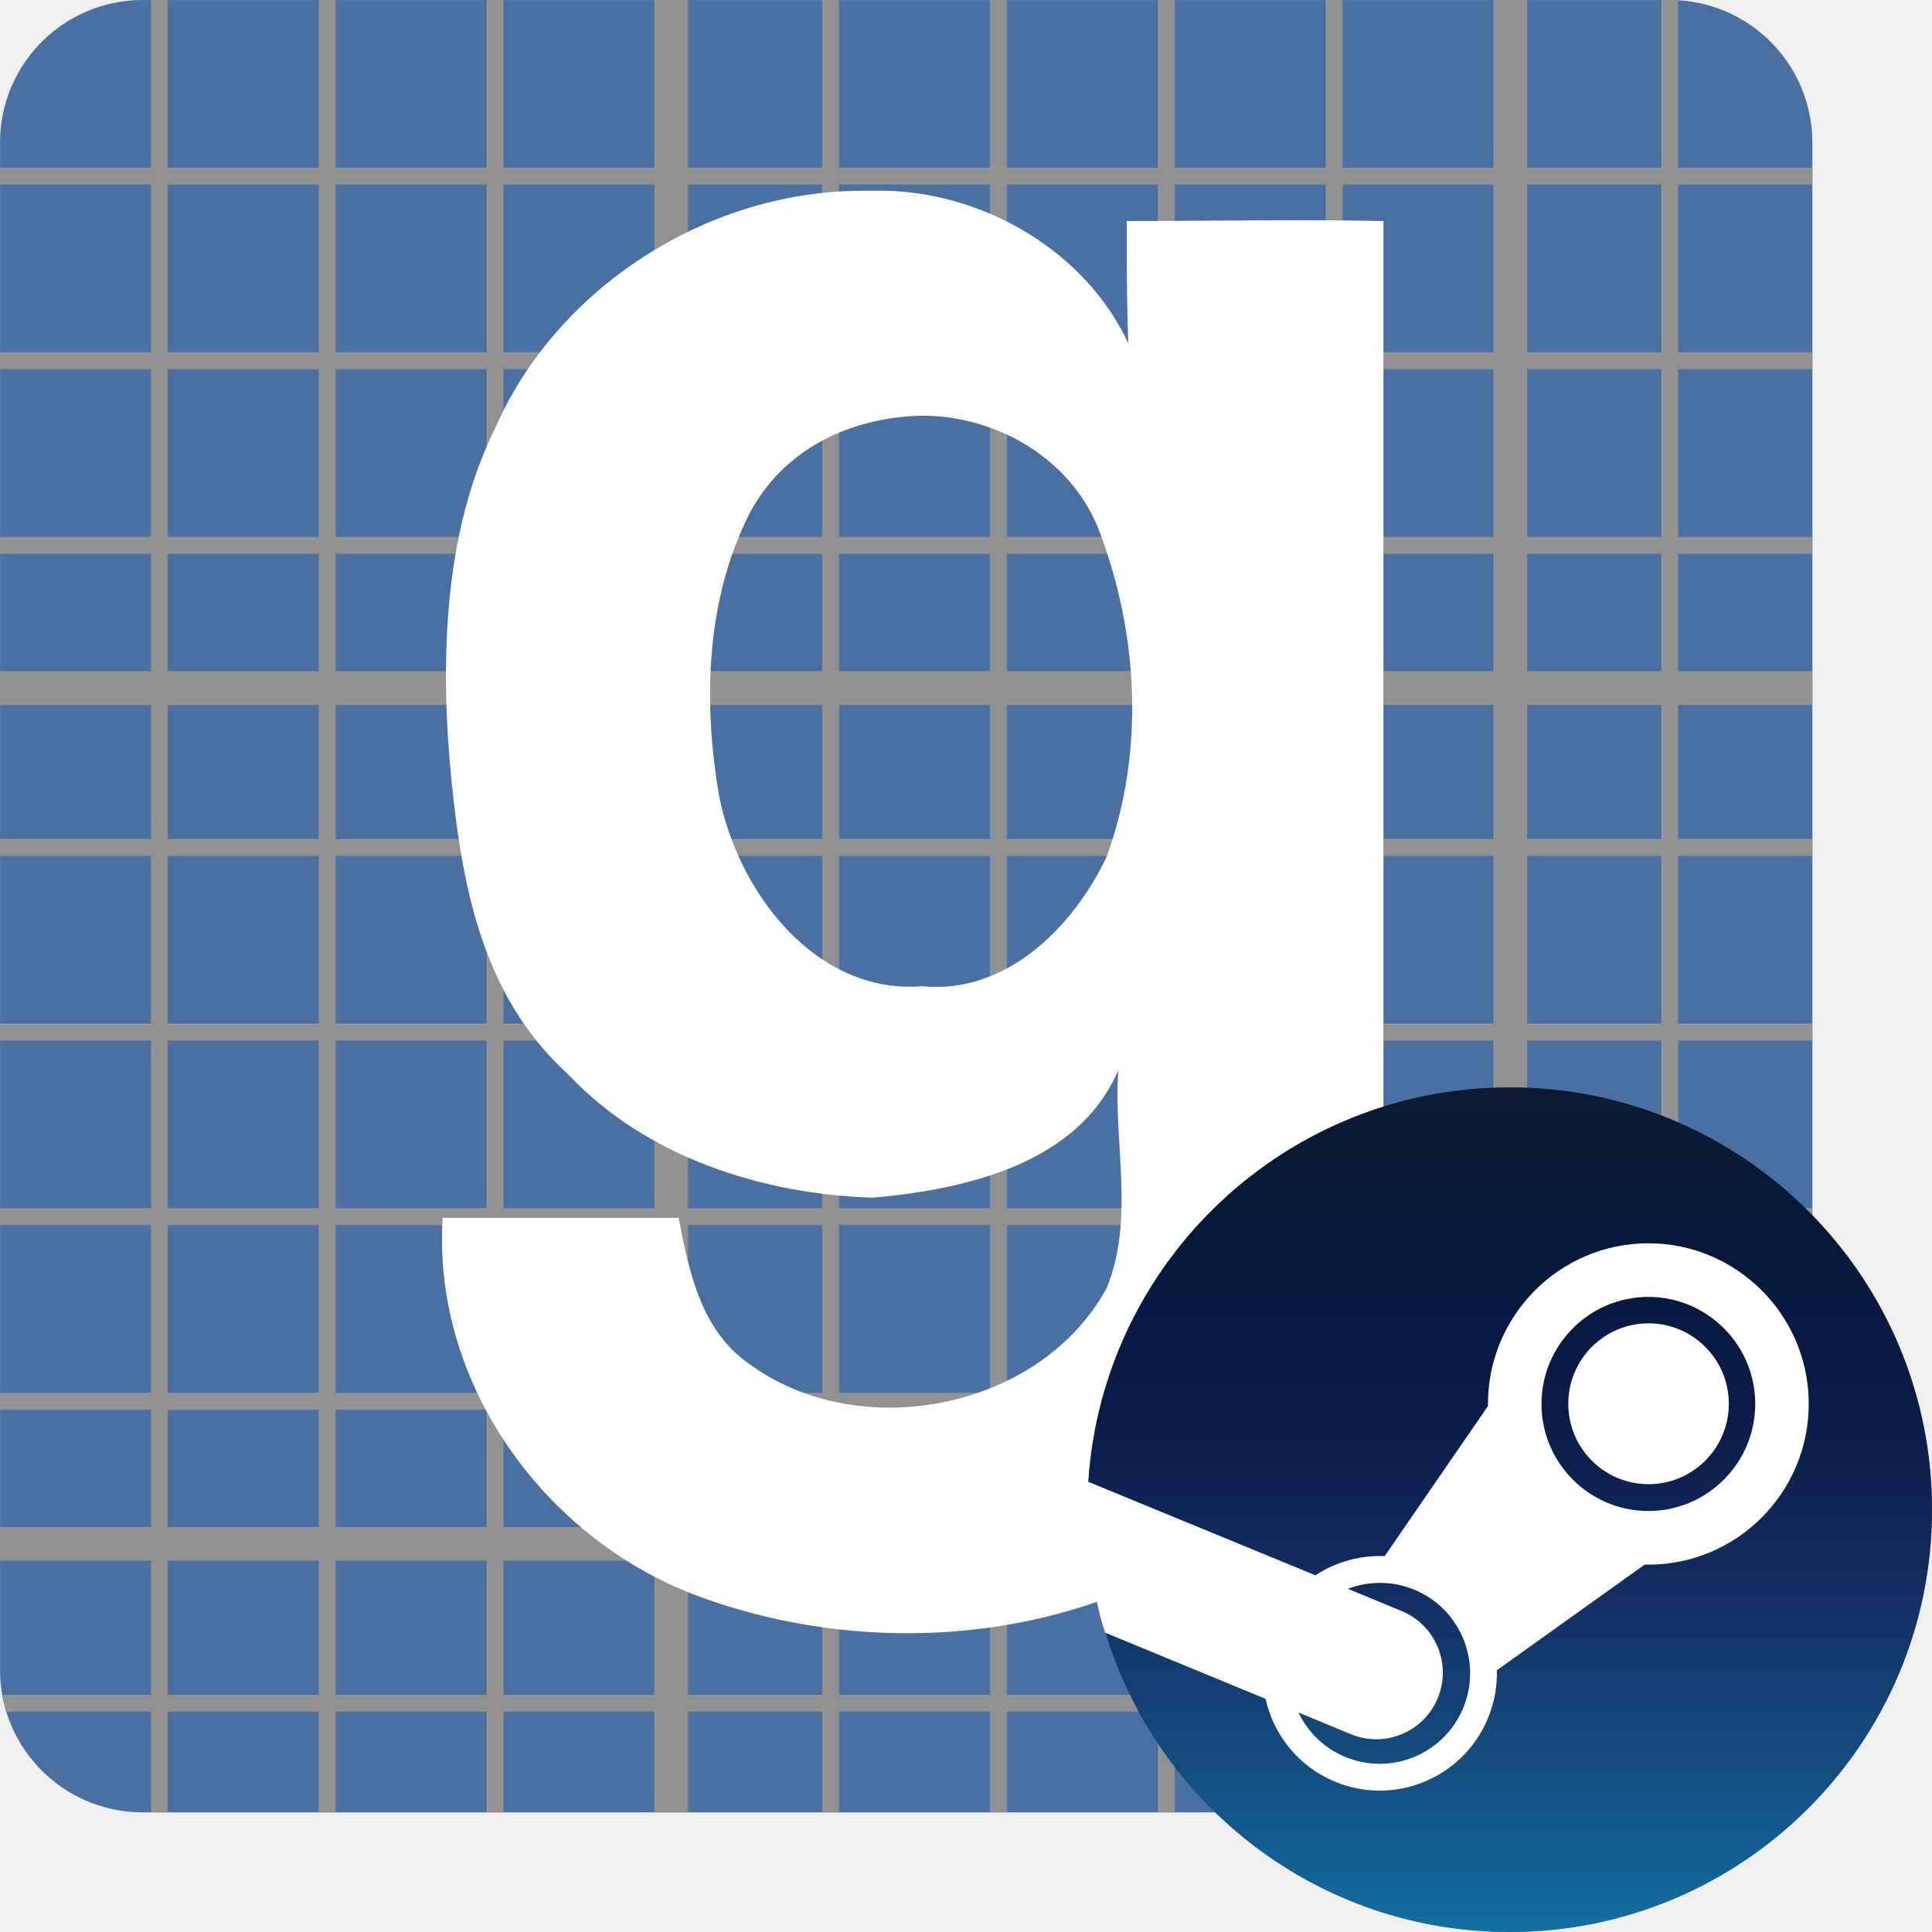
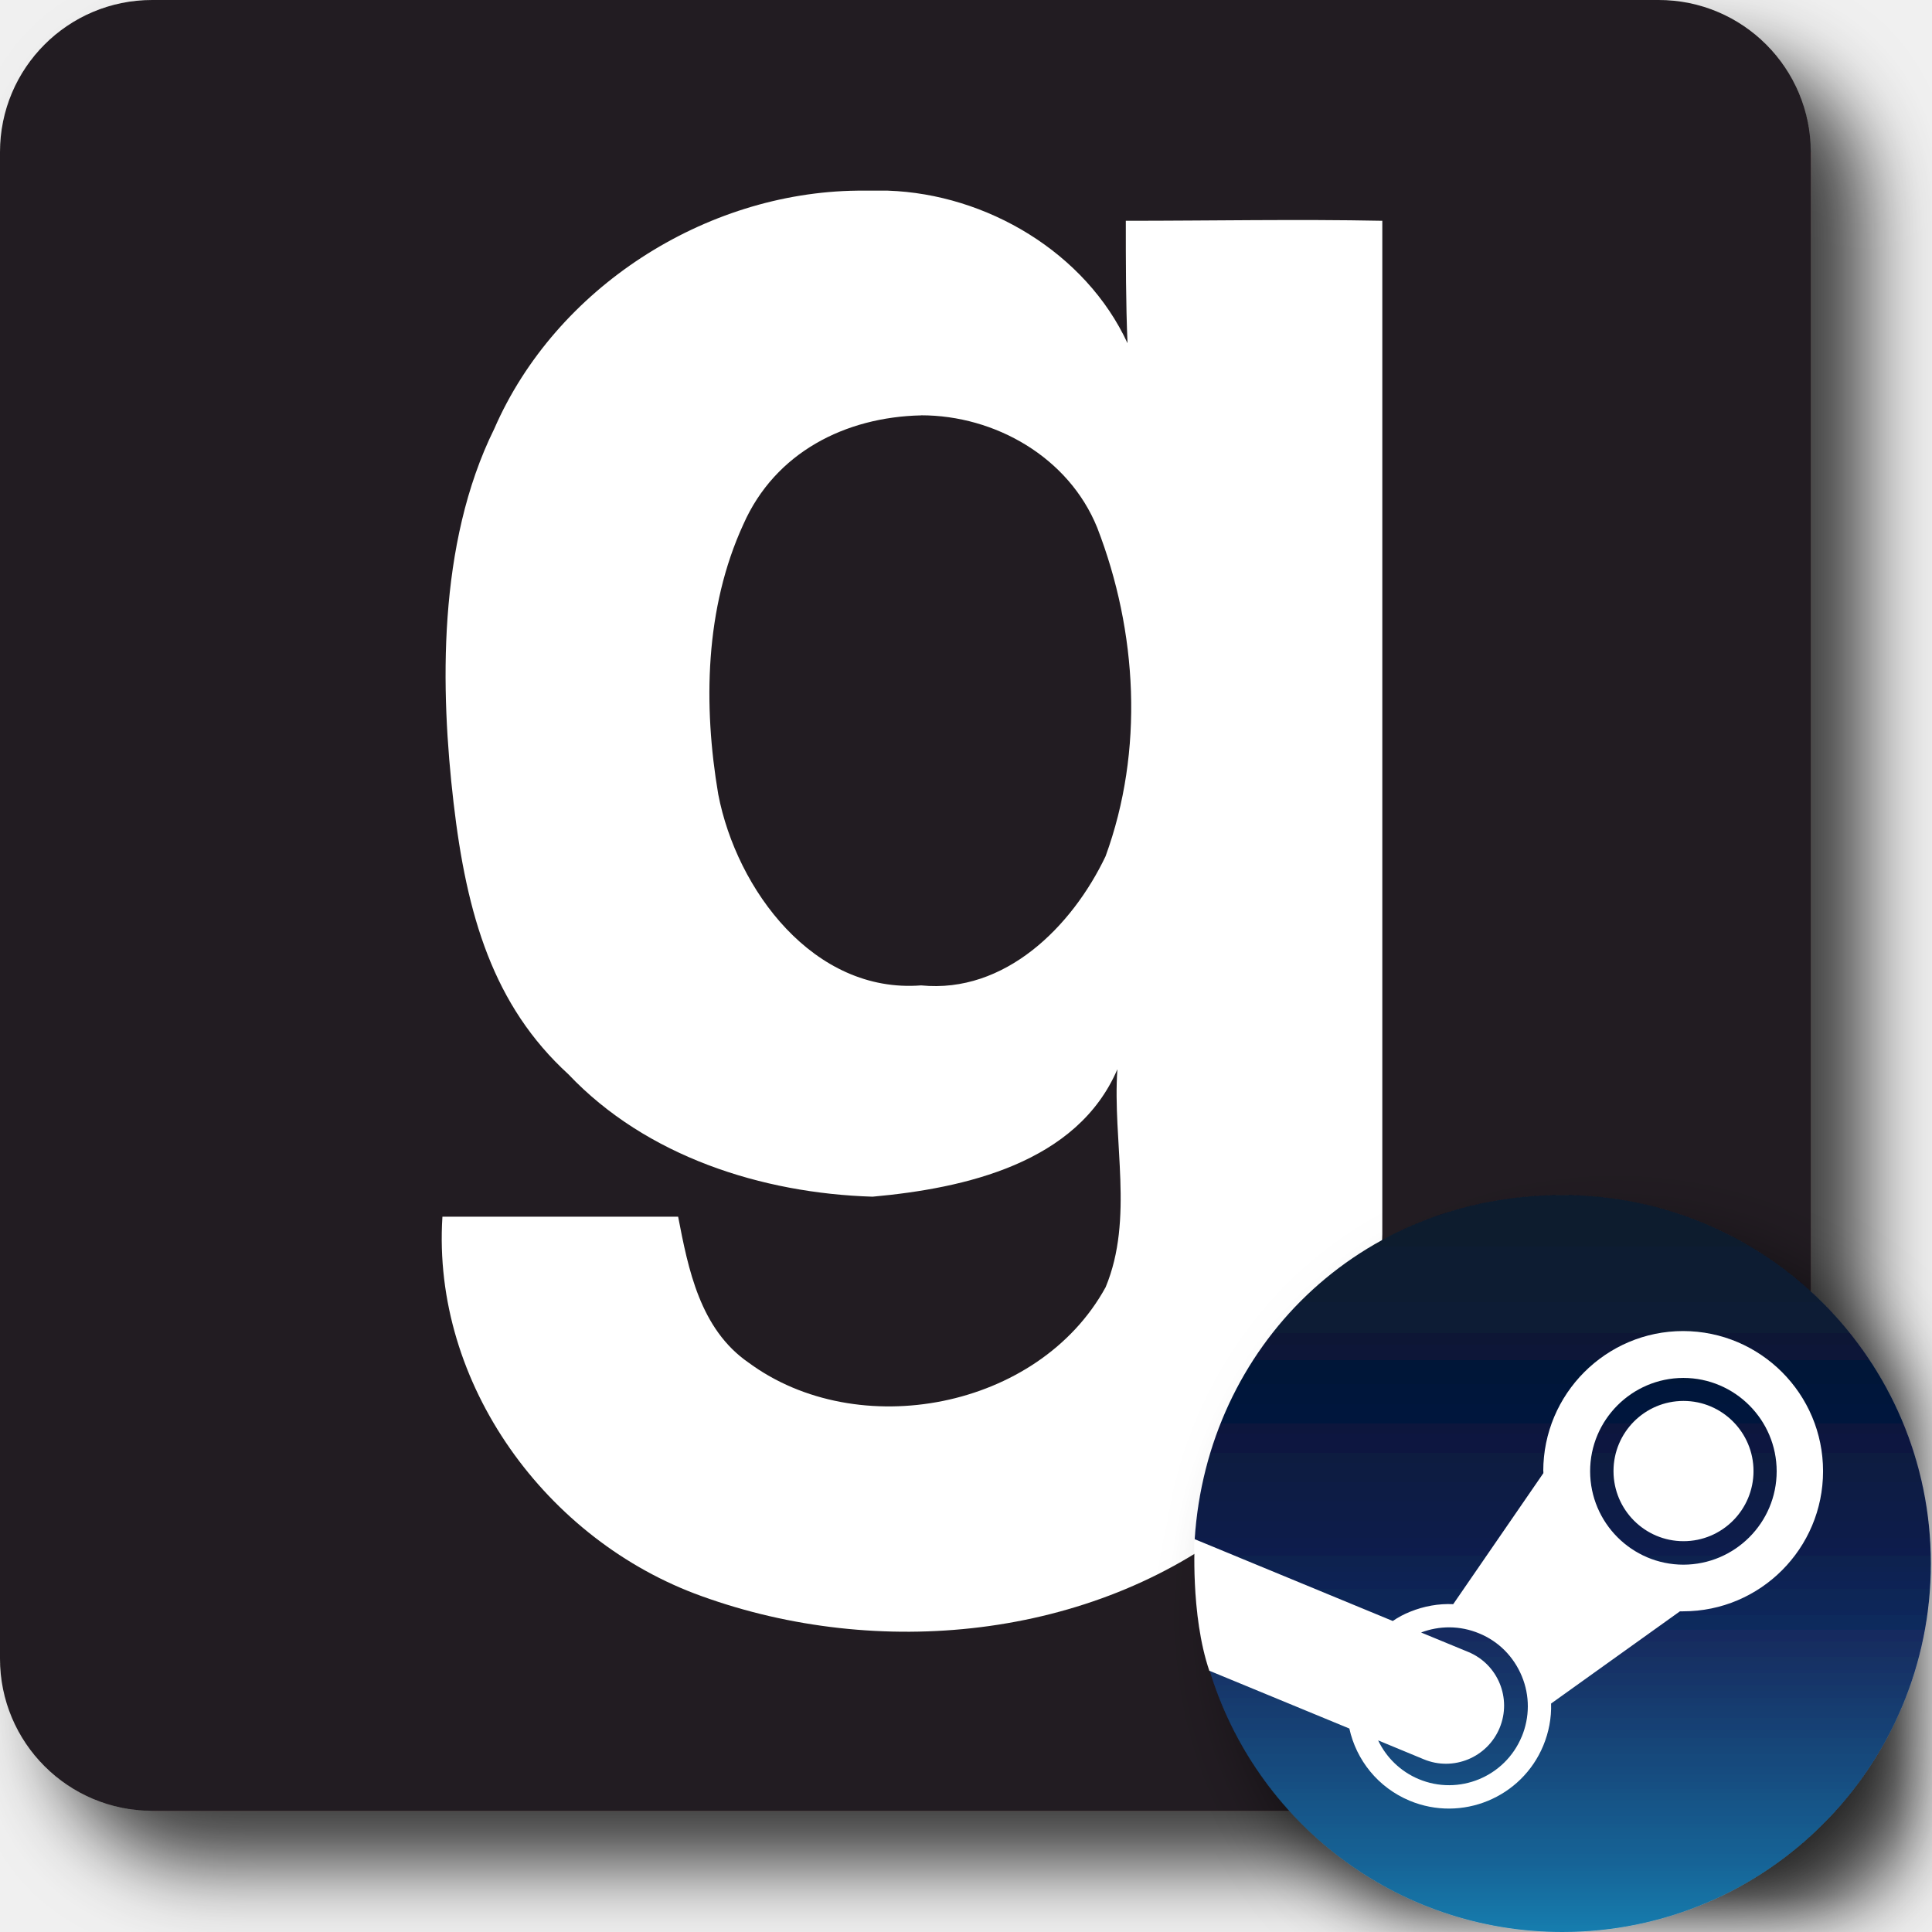
- <svg xmlns="http://www.w3.org/2000/svg" height="266.501" width="266.502" version="1.0" id="svg31">
-   <defs id="defs21">
-     <pattern id="smallGrid" width="10" height="11" y="-1" patternUnits="userSpaceOnUse">
-       <path d="M 10 0 L 0 0 0 11" fill="none" stroke="#919191" stroke-width="2" id="path2" />
-     </pattern>
-     <pattern id="grid" width="50" height="51" x="-1" y="-1" patternUnits="userSpaceOnUse">
-       <rect width="100" height="100" fill="url(#smallGrid)" id="rect5" />
-       <path d="M 100 0 L 0 0 0 100" fill="none" stroke="#919191" stroke-width="4" id="path7" />
-     </pattern>
-     <linearGradient gradientUnits="userSpaceOnUse" y1="-23.287" gradientTransform="scale(0.9994634,1.000537)" y2="256.162" x1="116.689" x2="116.689" id="a">
-       <stop id="stop10" offset="0" stop-color="#111D2E" />
-       <stop id="stop12" offset=".212" stop-color="#051839" />
-       <stop id="stop14" offset=".407" stop-color="#0A1B48" />
-       <stop id="stop16" offset=".581" stop-color="#132E62" />
-       <stop id="stop18" offset=".738" stop-color="#144B7E" />
-       <stop id="stop20" offset=".873" stop-color="#136497" />
-       <stop id="stop22" offset="1" stop-color="#1387B8" />
+ <svg xmlns="http://www.w3.org/2000/svg" xmlns:xlink="http://www.w3.org/1999/xlink" id="svg13" viewBox="0 0 250 250">
+   <defs>
+     <style>
+       .cls-1 {
+         filter: url(#drop-shadow-2);
+       }
+ 
+       .cls-2 {
+         fill: #fff;
+       }
+ 
+       .cls-3 {
+         filter: url(#drop-shadow-1);
+       }
+ 
+       .cls-4 {
+         fill: #231f20;
+       }
+ 
+       .cls-5 {
+         fill: url(#linear-gradient);
+       }
+     </style>
+     <linearGradient id="linear-gradient" x1="7150.86" y1="8628.06" x2="7150.86" y2="8627.06" gradientTransform="translate(-457129.46 -552132) scale(63.931 64)" gradientUnits="userSpaceOnUse">
+       <stop offset="0" stop-color="#111d2e" />
+       <stop offset=".21" stop-color="#051839" />
+       <stop offset=".41" stop-color="#0a1b48" />
+       <stop offset=".58" stop-color="#132e62" />
+       <stop offset=".74" stop-color="#144b7e" />
+       <stop offset=".87" stop-color="#136497" />
+       <stop offset="1" stop-color="#1387b8" />
    </linearGradient>
-     <clipPath id="logoClip">
-       <rect width="108" height="108" ry="8.5" x="10" y="10" style="fill:#4a70a1" id="rect9" mask="url(#Mask)" />
-     </clipPath>
-     <filter height="1" y="-1.2480294e-05" width="1" x="-1.2493699e-05" style="color-interpolation-filters:sRGB" id="filter1086">
-       <feFlood flood-opacity="0.502" flood-color="rgb(0,0,0)" result="flood" id="feFlood1076" />
-       <feComposite in="flood" in2="SourceGraphic" operator="in" result="composite1" id="feComposite1078" />
-       <feGaussianBlur in="composite1" stdDeviation="0.001" result="blur" id="feGaussianBlur1080" />
-       <feOffset dx="0" dy="0" result="offset" id="feOffset1082" />
-       <feComposite in="SourceGraphic" in2="offset" operator="over" result="composite2" id="feComposite1084" />
+     <symbol id="B" viewBox="0 0 63.96 64">
+       <g>
+         <path class="cls-5" d="M1.3,22.8C5.26,9.61,17.49,0,31.96,0c17.67,0,32,14.33,32,32s-14.33,32-32,32S1.12,50.81.03,34.13c2.07-3.48,2.88-5.63,1.27-11.33h0Z" />
+         <path class="cls-2" d="M30.31,40.01v-.16s-7.83-11.38-7.83-11.38c-1.27.06-2.54-.17-3.75-.66-.53-.21-1.03-.48-1.5-.8L.04,34.11s-.4-6.55,1.26-11.42l12.16-5.02c.6-2.73,2.48-5.12,5.24-6.27,4.52-1.88,9.72.26,11.6,4.78.48,1.16.72,2.4.68,3.66l11.19,8.01h.28c6.71,0,12.15,5.46,12.15,12.17s-5.44,12.16-12.15,12.17c-6.7,0-12.15-5.46-12.15-12.17h0ZM28.43,16.97c-1.45-3.5-5.47-5.15-8.95-3.69-1.55.65-2.8,1.85-3.52,3.36l3.96-1.64c2.57-1.07,5.52.15,6.59,2.72,0,0,0,0,0,0,1.07,2.57-.14,5.53-2.72,6.6l-4.1,1.69c1.58.6,3.37.62,5.05-.08,1.7-.7,3-2.03,3.7-3.72s.69-3.56-.01-5.25M42.47,31.9c-4.47.01-8.09,3.64-8.1,8.11,0,4.47,3.63,8.1,8.1,8.11,4.47-.01,8.1-3.64,8.1-8.11,0-4.47-3.63-8.1-8.1-8.11M36.4,40.03c0,3.36,2.72,6.09,6.08,6.09,3.35,0,6.08-2.73,6.08-6.09,0-3.36-2.72-6.09-6.08-6.09-3.36,0-6.08,2.73-6.08,6.09h0Z" />
+       </g>
+     </symbol>
+     <filter id="drop-shadow-1" x="-8" y="-8" width="265" height="265" filterUnits="userSpaceOnUse">
+       <feOffset dx="7" dy="7" />
+       <feGaussianBlur result="blur" stdDeviation="5" />
+       <feFlood flood-color="#000" flood-opacity=".75" />
+       <feComposite in2="blur" operator="in" />
+       <feComposite in="SourceGraphic" />
+     </filter>
+     <filter id="drop-shadow-2" x="146" y="146" width="126" height="126" filterUnits="userSpaceOnUse">
+       <feOffset dx="7" dy="7" />
+       <feGaussianBlur result="blur-2" stdDeviation="5" />
+       <feFlood flood-color="#000" flood-opacity=".75" />
+       <feComposite in2="blur-2" operator="in" />
+       <feComposite in="SourceGraphic" />
    </filter>
  </defs>
-   <g transform="matrix(2.314815,0,0,2.314815,-23.14815,-23.14815)" id="g3724">
-     <rect width="108" height="108" ry="8.5" x="10" y="10" style="fill:#4a70a1" id="rect23" />
-     <rect width="100%" height="100%" fill="url(#grid)" clip-path="url(#logoClip)" id="rect25" x="0" y="0" />
-     <path style="fill:#ffffff" d="m 61.14,21.37 c -9.1,0.1 -18,5.8 -21.66,14.2 -3.41,6.9 -3.21,15.6 -2.43,22.3 0.78,6.7 2.36,12.1 6.85,16.2 4.64,4.9 11.54,7.1 18.14,7.3 5.5,-0.5 12.2,-2 14.6,-7.6 -0.3,4.3 1,8.9 -0.7,13 -4,7.3 -14.8,9.3 -21.3,4.5 -2.9,-2 -3.6,-5.6 -4.2,-8.7 H 36.38 c -0.64,10 6.24,19.33 15.46,22.63 10.5,3.8 23.2,2.6 32.1,-4.4 5.4,-4.23 8.6,-11.03 8.5,-17.83 v -59.8 c -5.1,-0.1 -10.2,0 -15.3,0 0,2.4 0,4.9 0.1,7.3 -2.5,-5.4 -8.4,-8.9 -14.3,-9.1 -0.6,0 -1.2,0 -1.8,0 z m 3.8,13.4 c 4.4,0 8.8,2.5 10.5,6.7 2.4,6.2 2.8,13.3 0.5,19.6 -2,4.2 -6,8.2 -11,7.7 -6.4,0.5 -11,-5.7 -12.1,-11.4 -0.9,-5.3 -0.8,-11.1 1.5,-16.1 1.9,-4.3 6.1,-6.4 10.6,-6.5 z" id="path11" />
+   <g id="g3724" class="cls-3">
+     <rect id="rect9" class="cls-4" width="234.31" height="234.31" rx="19.68" ry="19.68" />
+     <path id="path11" class="cls-2" d="M110.95,24.67c-19.74.22-39.05,12.58-46.99,30.81-7.4,14.97-6.96,33.85-5.27,48.38,1.69,14.54,5.12,26.25,14.86,35.15,10.07,10.63,25.04,15.4,39.36,15.84,11.93-1.08,26.47-4.34,31.68-16.49-.65,9.33,2.17,19.31-1.52,28.2-8.68,15.84-32.11,20.18-46.21,9.76-6.29-4.34-7.81-12.15-9.11-18.88h-30.5c-1.39,21.7,13.54,41.94,33.54,49.1,22.78,8.24,50.33,5.64,69.64-9.55,11.72-9.18,18.66-23.93,18.44-38.68V28.57c-11.06-.22-22.13,0-33.19,0,0,5.21,0,10.63.22,15.84-5.42-11.72-18.22-19.31-31.02-19.74h-3.91ZM119.2,53.74c9.55,0,19.09,5.42,22.78,14.54,5.21,13.45,6.07,28.86,1.08,42.52-4.34,9.11-13.02,17.79-23.87,16.71-13.89,1.08-23.87-12.37-26.25-24.73-1.95-11.5-1.74-24.08,3.25-34.93,4.12-9.33,13.23-13.89,23-14.1Z" />
  </g>
-   <path transform="matrix(0.5,0,0,0.5,150,150)" style="fill:url(#a);filter:url(#filter1086)" fill="url(#a)" d="m 4.891,150.01 c 14.393,48.01 58.916,82.99 111.61,82.99 64.34,0 116.5,-52.16 116.5,-116.5 0,-64.341 -52.16,-116.5 -116.5,-116.5 -61.741,0 -112.26,48.029 -116.25,108.76 7.539,12.66 10.481,20.49 4.641,41.25 z" id="path29" />
-   <path style="stroke-width:0.5" fill="#ffffff" d="m 205.25,193.661 c 0,0.098 0,0.196 0.005,0.288 l -14.254,20.706 c -2.309,-0.105 -4.626,0.3 -6.823,1.205 -0.969,0.395 -1.876,0.88 -2.728,1.44 L 150.151,204.415 c 2.4e-4,0 -0.724,11.915 2.294,20.795 l 22.127,9.13 c 1.111,4.965 4.517,9.32 9.542,11.415 8.222,3.435 17.701,-0.48 21.121,-8.705 0.89,-2.15 1.305,-4.405 1.245,-6.655 l 20.395,-14.575 c 0.165,0.005 0.335,0.01 0.5,0.01 12.205,0 22.125,-9.95 22.125,-22.169 0,-12.22 -9.92,-22.161 -22.125,-22.161 -12.2,0 -22.125,9.941 -22.125,22.161 z m -3.42,41.959 c -2.647,6.355 -9.95,9.37 -16.298,6.725 -2.929,-1.22 -5.139,-3.455 -6.415,-6.12 l 7.202,2.985 c 4.681,1.95 10.053,-0.27 11.998,-4.95 1.952,-4.685 -0.263,-10.065 -4.941,-12.015 l -7.446,-3.085 c 2.873,-1.09 6.139,-1.13 9.191,0.14 3.076,1.28 5.463,3.69 6.729,6.77 1.265,3.08 1.26,6.48 -0.02,9.55 m 25.545,-27.19 c -8.125,0 -14.74,-6.625 -14.74,-14.769 0,-8.137 6.615,-14.764 14.74,-14.764 8.13,0 14.745,6.627 14.745,14.764 0,8.144 -6.615,14.769 -14.745,14.769 M 216.33,193.638 c 0,-6.127 4.96,-11.095 11.07,-11.095 6.115,0 11.075,4.969 11.075,11.095 0,6.127 -4.96,11.091 -11.075,11.091 -6.11,0 -11.07,-4.965 -11.07,-11.091 z" id="path31" />
+   <g class="cls-1">
+     <use width="63.96" height="64" transform="translate(154.55 250) scale(1.49 -1.49)" xlink:href="#B" />
+   </g>
</svg>
